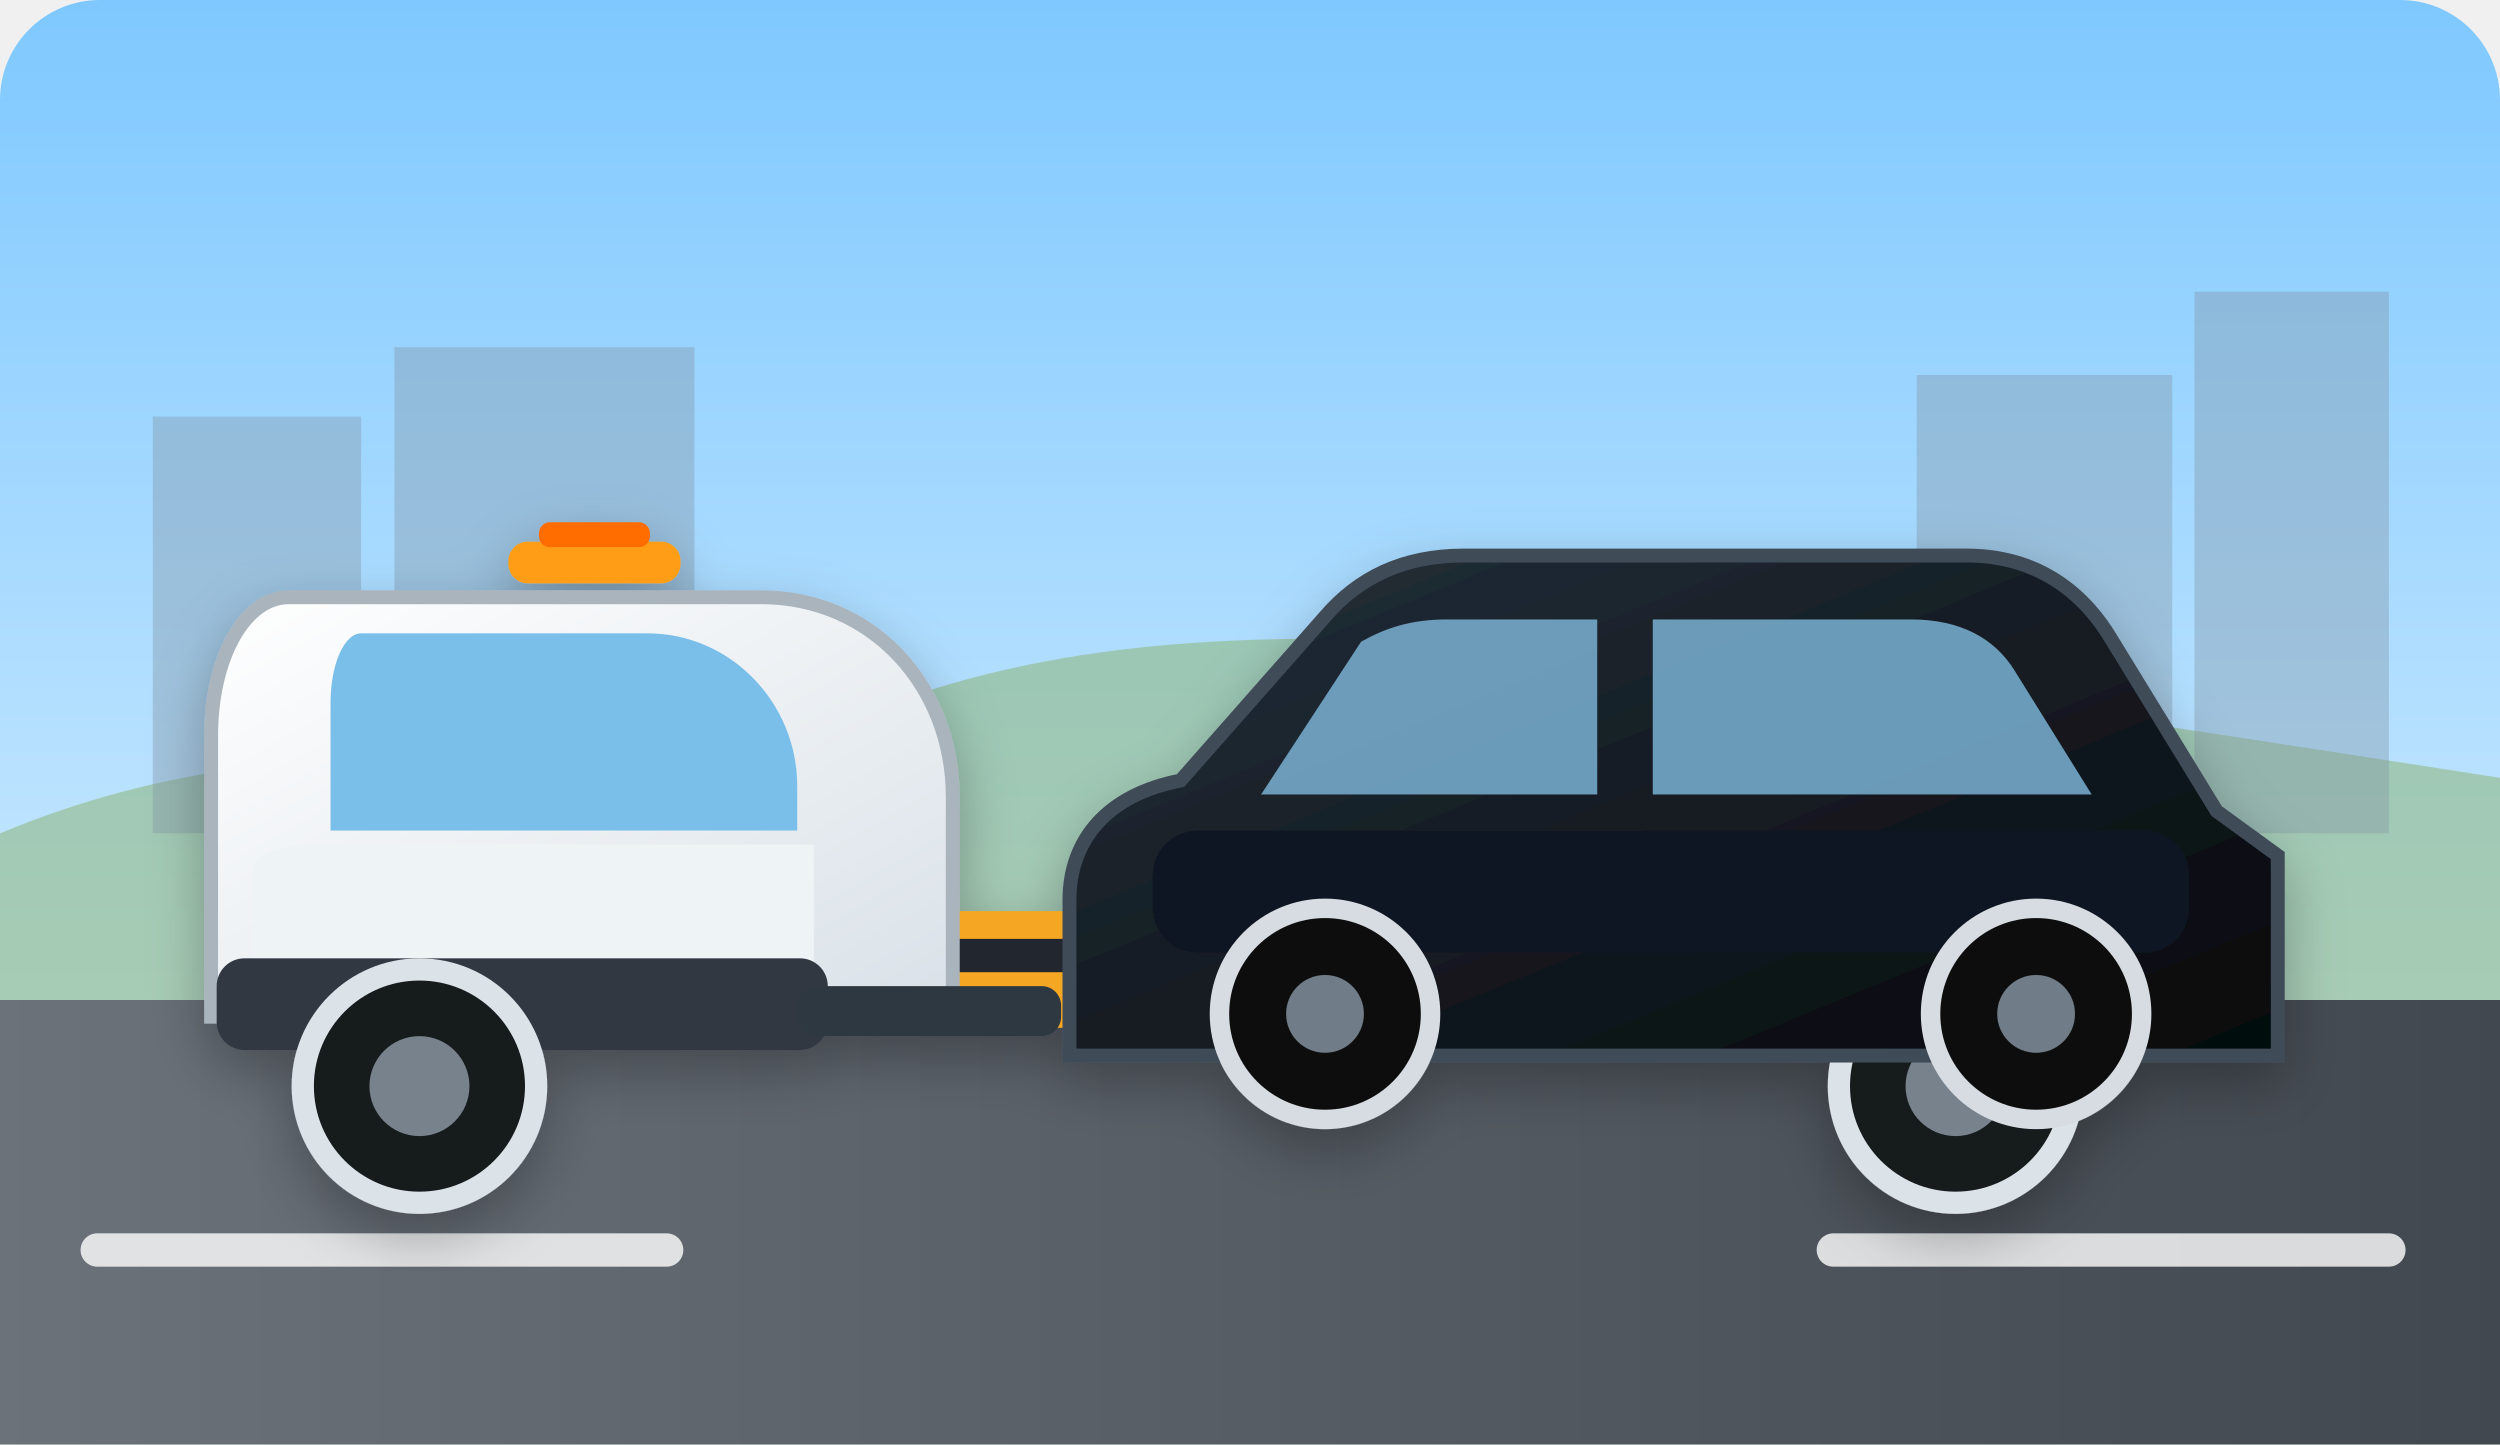
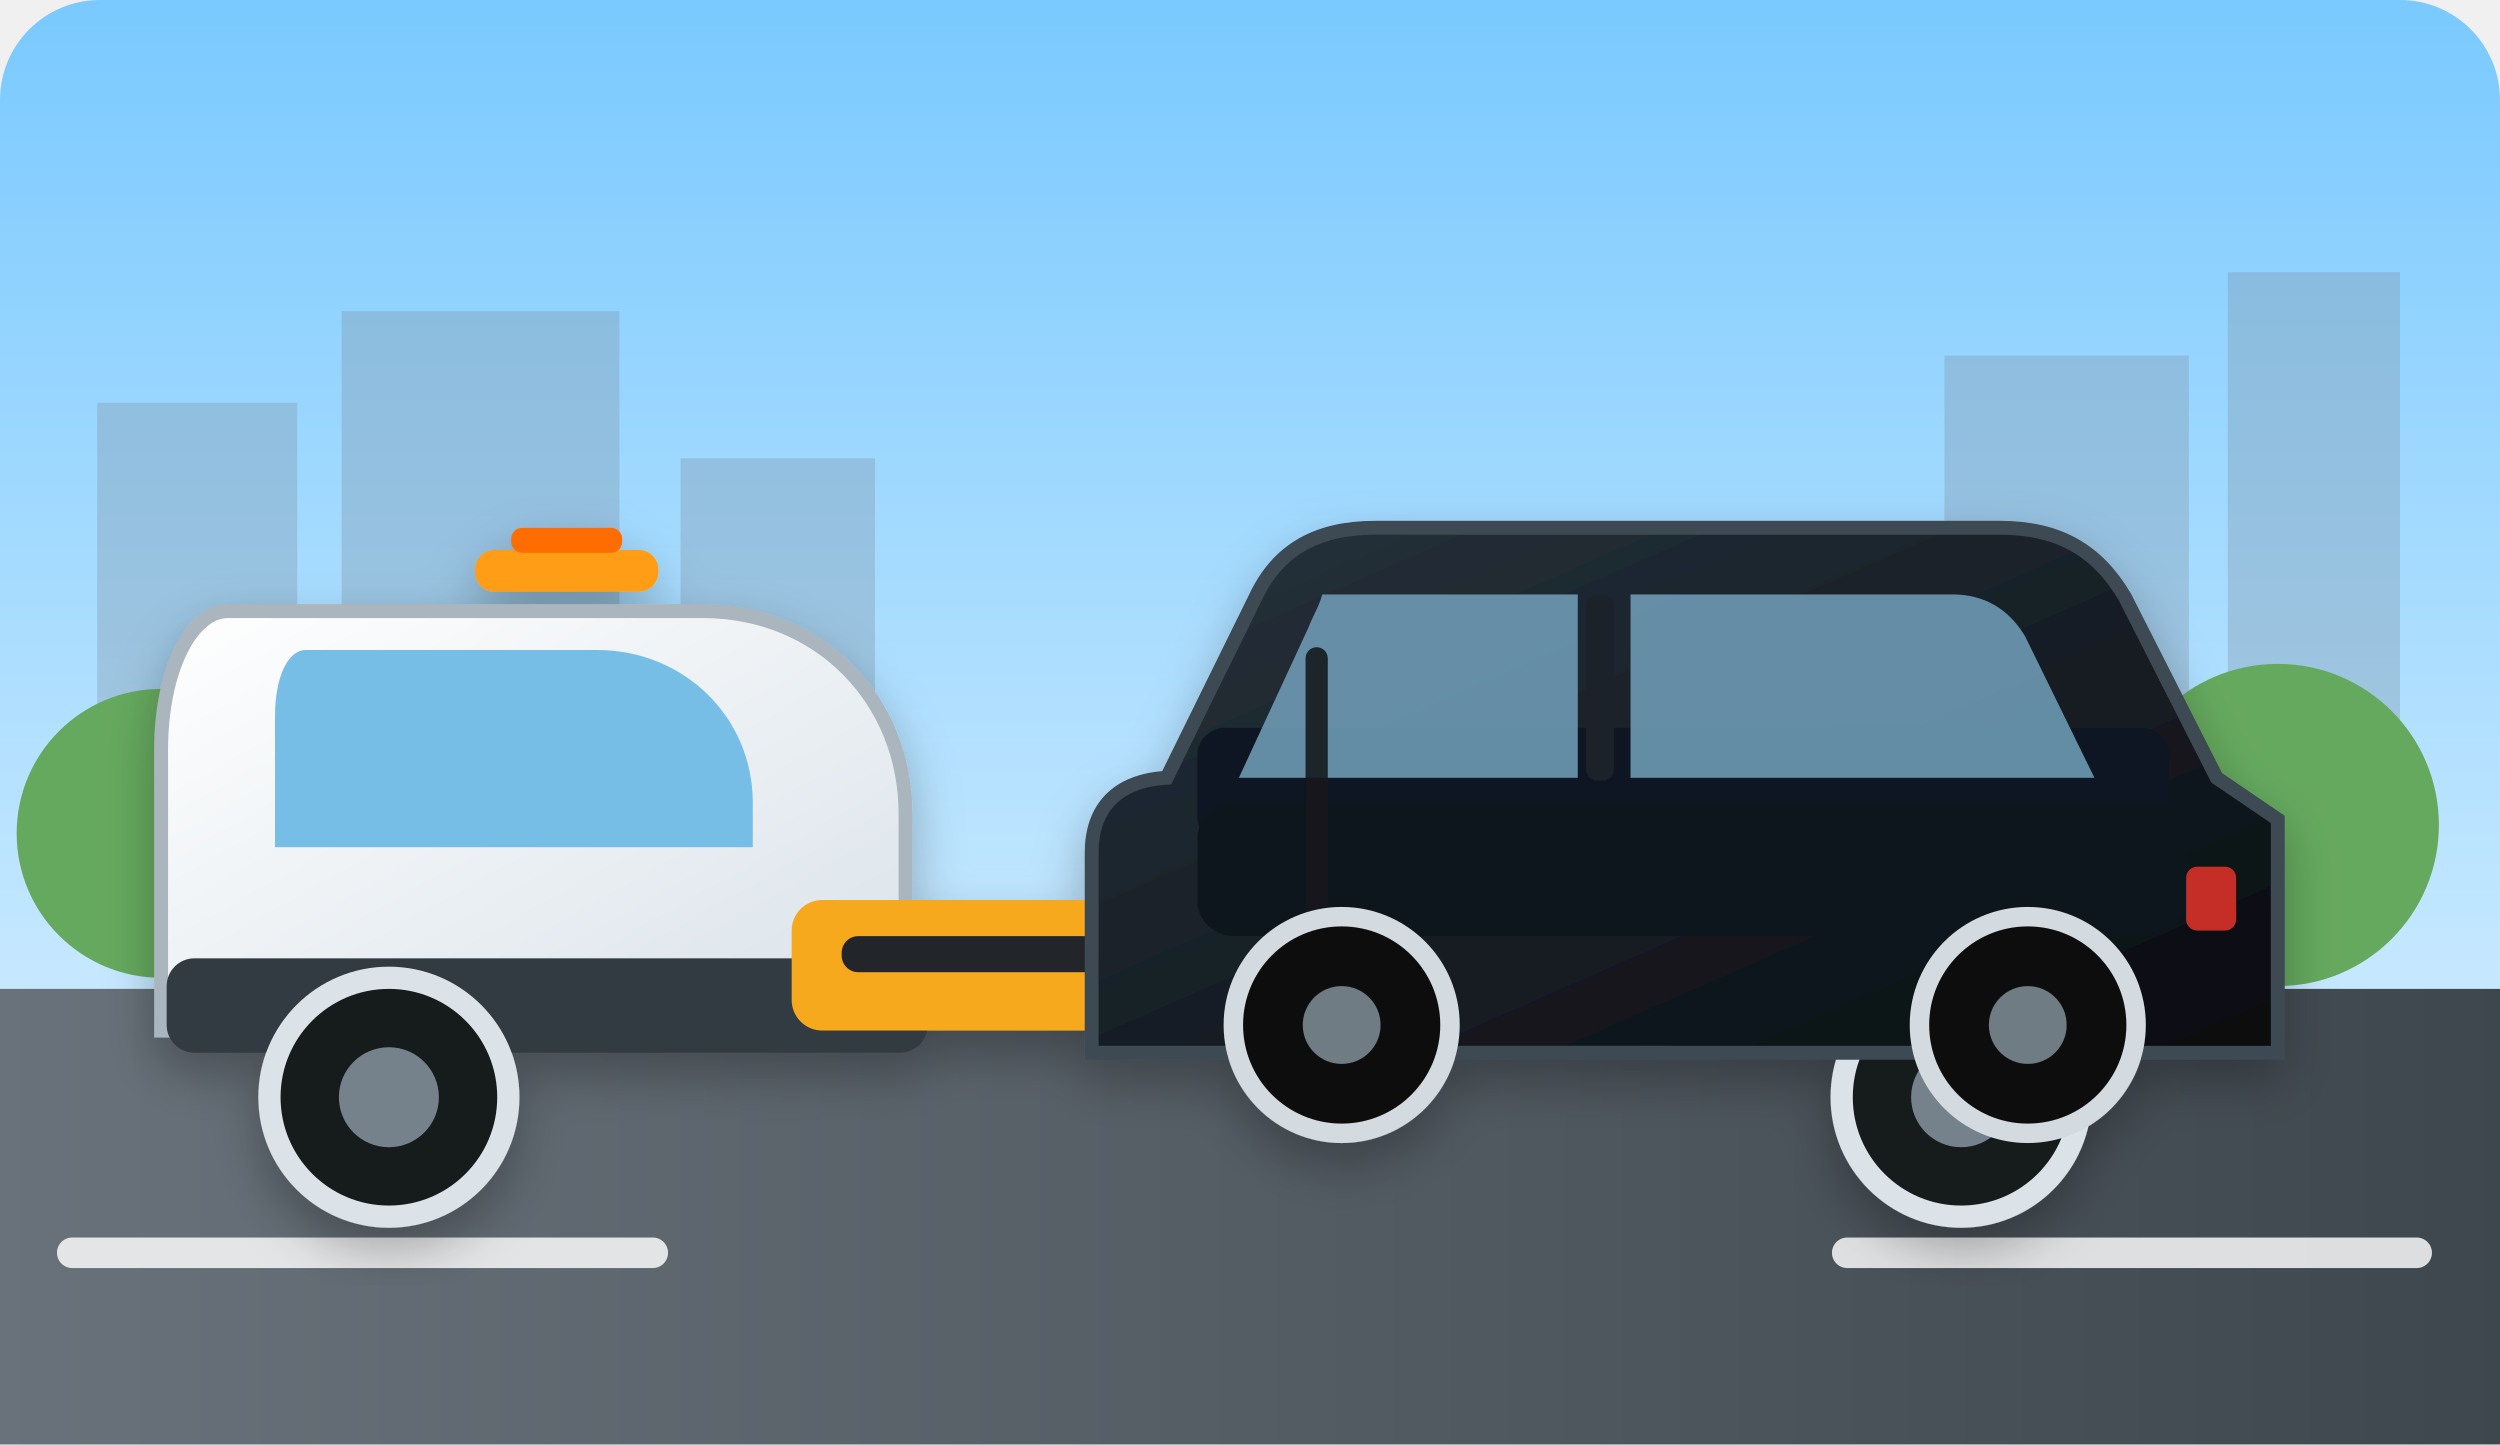
- <svg xmlns="http://www.w3.org/2000/svg" viewBox="0 0 900 520" role="img" aria-label="Бүтэн ачигч машин дээр SUV бүтнээр ачсан зураг">
+ <svg xmlns="http://www.w3.org/2000/svg" viewBox="0 0 900 520" role="img" aria-label="Бүтэн ачигч машин дээр хар дөрвөлжин SUV бүтнээр ачсан зураг">
  <defs>
    <linearGradient id="sky" x1="0" y1="0" x2="0" y2="1">
-       <stop stop-color="#7ec8ff" />
+       <stop stop-color="#79c9ff" />
      <stop offset="1" stop-color="#eaf7ff" />
    </linearGradient>
    <linearGradient id="road" x1="0" y1="0" x2="1" y2="0">
-       <stop stop-color="#6b727a" />
-       <stop offset="1" stop-color="#42484f" />
+       <stop stop-color="#69727a" />
+       <stop offset="1" stop-color="#3f474e" />
    </linearGradient>
    <linearGradient id="truck" x1="0" y1="0" x2="1" y2="1">
-       <stop stop-color="#fff" />
-       <stop offset="1" stop-color="#d9e1e8" />
+       <stop stop-color="#ffffff" />
+       <stop offset="1" stop-color="#d9e2e9" />
    </linearGradient>
-     <linearGradient id="car" x1="0" y1="0" x2="1" y2="1">
-       <stop stop-color="#25303b" />
-       <stop offset="1" stop-color="#05080b" />
+     <linearGradient id="suv" x1="0" y1="0" x2="1" y2="1">
+       <stop stop-color="#27333d" />
+       <stop offset="1" stop-color="#080b0f" />
    </linearGradient>
    <filter id="shadow">
-       <feDropShadow dx="0" dy="8" stdDeviation="10" flood-opacity=".28" />
+       <feDropShadow dx="0" dy="8" stdDeviation="9" flood-opacity=".27" />
    </filter>
  </defs>
  <rect width="900" height="520" rx="36" fill="url(#sky)" />
-   <path d="M0 300 C120 250 210 290 330 250 S610 235 900 280 V520 H0Z" fill="#8db579" opacity=".55" />
-   <g opacity=".38" fill="#8092a3">
-     <rect x="55" y="150" width="75" height="150" />
-     <rect x="142" y="125" width="108" height="175" />
-     <rect x="690" y="135" width="92" height="165" />
-     <rect x="790" y="105" width="70" height="195" />
+   <g opacity=".36" fill="#7f96aa">
+     <rect x="35" y="145" width="72" height="160" />
+     <rect x="123" y="112" width="100" height="193" />
+     <rect x="245" y="165" width="70" height="140" />
+     <rect x="700" y="128" width="88" height="177" />
+     <rect x="802" y="98" width="62" height="207" />
  </g>
-   <rect y="360" width="900" height="160" fill="url(#road)" />
-   <path d="M35 450H240M660 450H860" stroke="#fff" stroke-width="12" stroke-linecap="round" opacity=".8" />
+   <g fill="#65a95e">
+     <circle cx="58" cy="300" r="52" />
+     <circle cx="820" cy="297" r="58" />
+     <circle cx="755" cy="310" r="42" />
+   </g>
+   <rect y="356" width="900" height="164" fill="url(#road)" />
+   <path d="M26 451H235M665 451H870" stroke="#fff" stroke-width="11" stroke-linecap="round" opacity=".82" />
  <g filter="url(#shadow)">
-     <rect x="265" y="328" width="535" height="42" rx="10" fill="#f5a623" />
-     <rect x="280" y="338" width="505" height="12" rx="6" fill="#20262d" />
-     <path d="M104 215h170c40 0 69 32 69 72v79H76v-101c0-28 12-50 28-50Z" fill="url(#truck)" stroke="#aab4bd" stroke-width="5" />
-     <path d="M130 228h103c30 0 54 25 54 55v16H119v-46c0-14 5-25 11-25Z" fill="#79bfe9" />
-     <path d="M120 304h173v54H91v-43c0-7 6-11 29-11Z" fill="#eef3f6" />
-     <rect x="78" y="345" width="220" height="33" rx="10" fill="#313942" />
-     <rect x="287" y="355" width="95" height="18" rx="7" fill="#2f3841" />
-     <rect x="183" y="195" width="62" height="15" rx="7" fill="#ff9d18" />
-     <rect x="194" y="188" width="40" height="9" rx="4" fill="#ff6d00" />
-     <g fill="#161a1e" stroke="#dce3e8" stroke-width="8">
-       <circle cx="151" cy="391" r="42" />
-       <circle cx="704" cy="391" r="42" />
+     <path d="M82 220h171c42 0 73 32 73 73v78H58V270c0-29 11-50 24-50Z" fill="url(#truck)" stroke="#aab5be" stroke-width="5" />
+     <path d="M110 234h105c31 0 56 24 56 55v16H99v-47c0-15 5-24 11-24Z" fill="#77bee7" />
+     <rect x="60" y="345" width="274" height="34" rx="10" fill="#313a42" />
+     <rect x="171" y="198" width="66" height="15" rx="7" fill="#ff9d18" />
+     <rect x="184" y="190" width="40" height="9" rx="4" fill="#ff6d00" />
+     <rect x="285" y="324" width="530" height="47" rx="11" fill="#f6a91e" />
+     <rect x="303" y="337" width="495" height="13" rx="6" fill="#20262c" />
+     <g fill="#171b1f" stroke="#dce3e8" stroke-width="8">
+       <circle cx="140" cy="395" r="43" />
+       <circle cx="706" cy="395" r="43" />
    </g>
-     <g fill="#77828c">
-       <circle cx="151" cy="391" r="18" />
-       <circle cx="704" cy="391" r="18" />
+     <g fill="#75818b">
+       <circle cx="140" cy="395" r="18" />
+       <circle cx="706" cy="395" r="18" />
    </g>
-     <g transform="translate(385 192)">
-       <path d="M40 89 92 30c12-14 28-22 50-22h181c22 0 40 10 52 30l38 62 22 16v72H0v-56c0-22 14-38 40-43Z" fill="url(#car)" stroke="#3f4b58" stroke-width="5" />
-       <path d="m105 39-36 55h121V31h-54c-13 0-22 3-31 8Zm105-8v63h158l-28-45c-7-11-19-18-37-18Z" fill="#74a8c9" opacity=".9" />
-       <rect x="30" y="107" width="373" height="44" rx="16" fill="#111820" />
-       <circle cx="92" cy="173" r="38" fill="#111" stroke="#d6dce1" stroke-width="7" />
-       <circle cx="348" cy="173" r="38" fill="#111" stroke="#d6dce1" stroke-width="7" />
-       <circle cx="92" cy="173" r="14" fill="#707d88" />
-       <circle cx="348" cy="173" r="14" fill="#707d88" />
+     <g transform="translate(393 185)">
+       <path d="M27 95 59 30c8-17 22-25 43-25h225c21 0 35 8 45 25l33 65 22 15v84H0v-72c0-16 9-26 27-27Z" fill="url(#suv)" stroke="#3d4852" stroke-width="5" />
+       <rect x="38" y="77" width="350" height="42" rx="10" fill="#111820" />
+       <path d="M83 29h92v66H53l25-54c2-5 4-8 5-12Zm111 0h116c11 0 20 5 26 15l25 51H194Z" fill="#6f9bb7" opacity=".88" />
+       <rect x="178" y="29" width="10" height="67" rx="4" fill="#1a2229" />
+       <rect x="38" y="104" width="356" height="48" rx="13" fill="#11171d" />
+       <rect x="77" y="48" width="8" height="112" rx="4" fill="#13191e" opacity=".9" />
+       <circle cx="90" cy="184" r="39" fill="#111" stroke="#d4dbe0" stroke-width="7" />
+       <circle cx="337" cy="184" r="39" fill="#111" stroke="#d4dbe0" stroke-width="7" />
+       <circle cx="90" cy="184" r="14" fill="#707b84" />
+       <circle cx="337" cy="184" r="14" fill="#707b84" />
+       <rect x="394" y="127" width="18" height="23" rx="4" fill="#c52f27" />
    </g>
  </g>
</svg>
